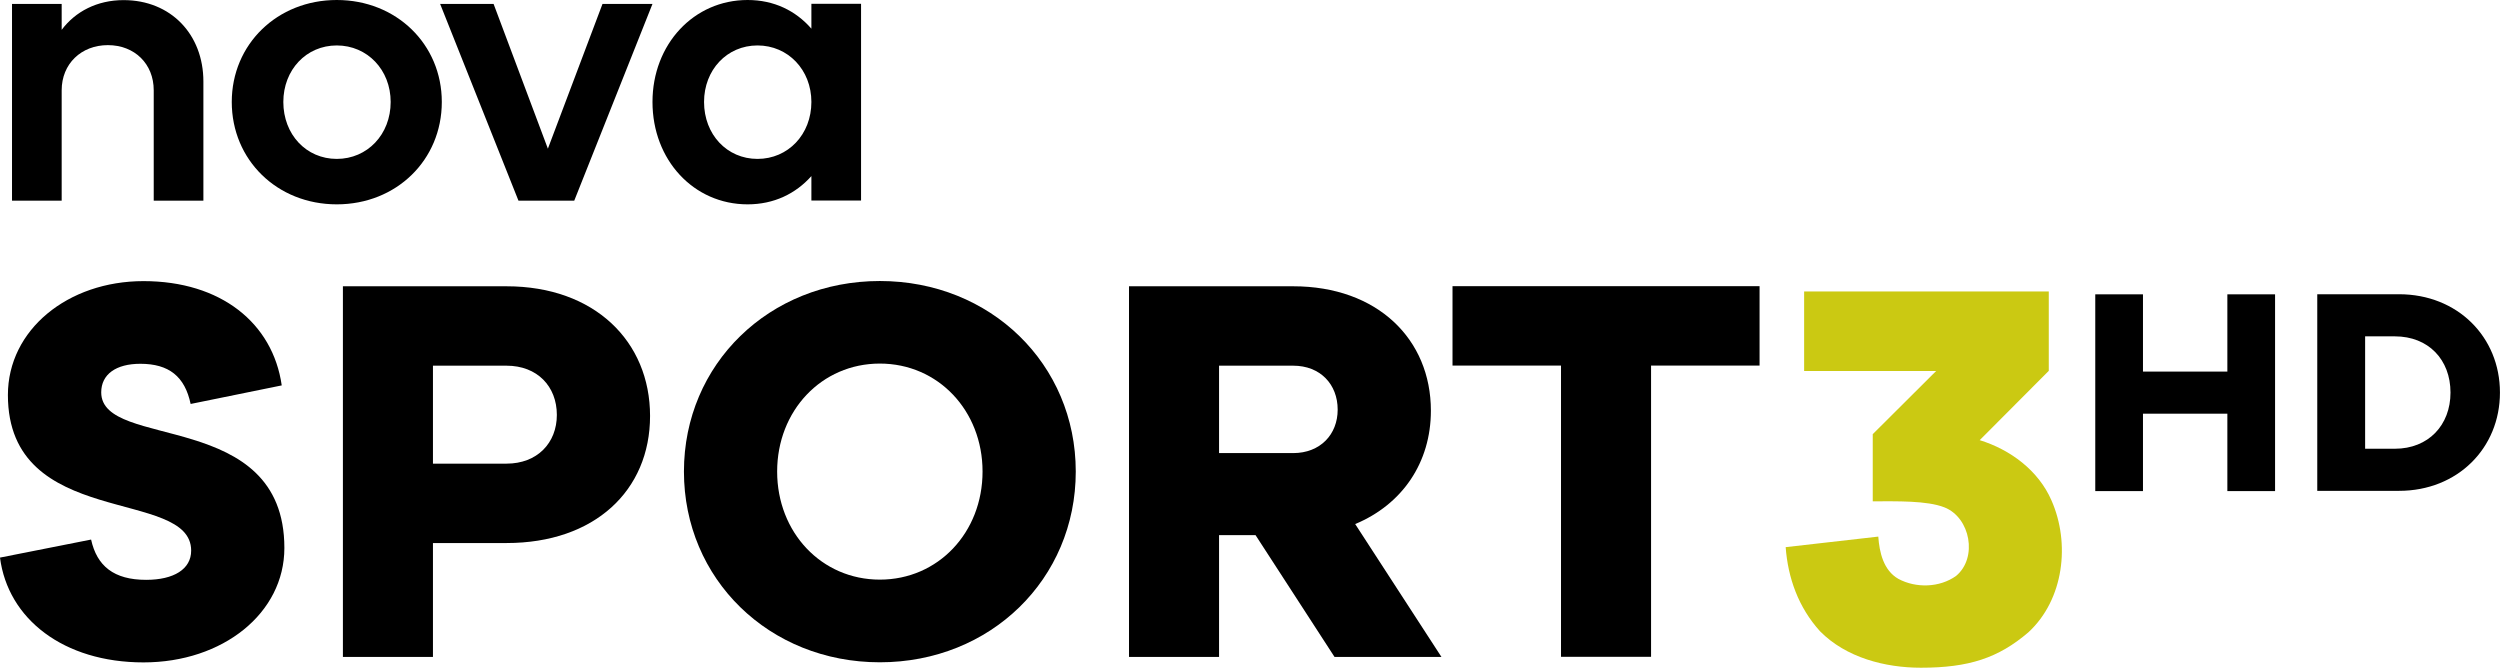
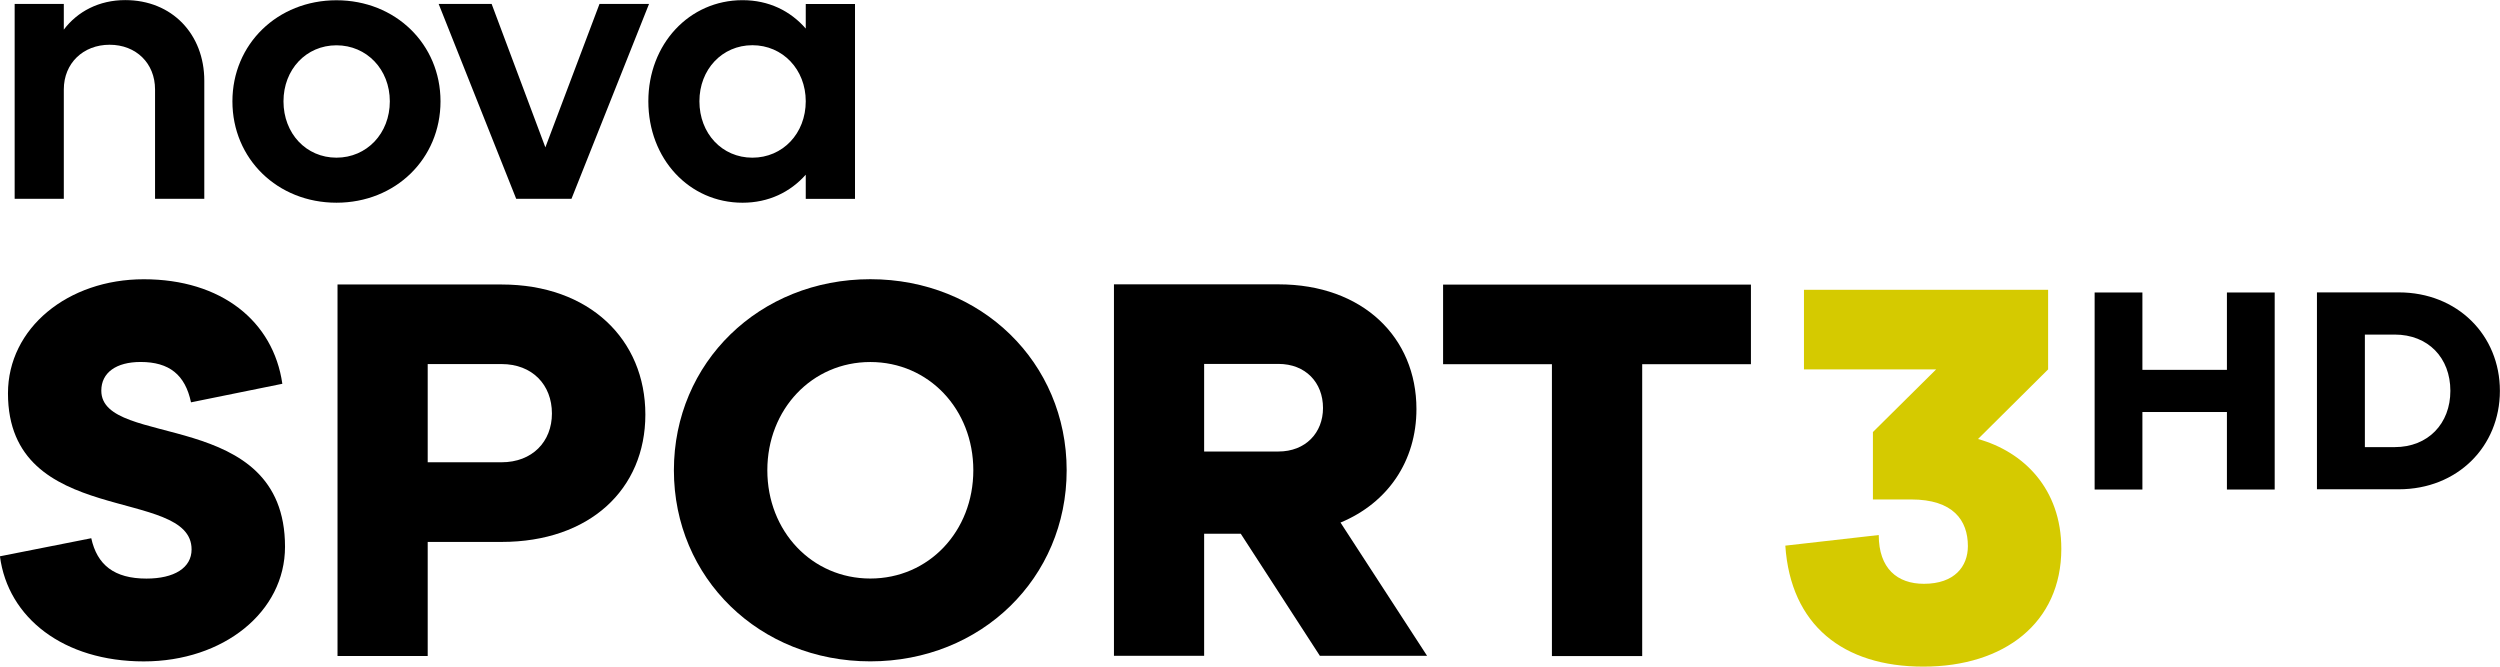
- <svg xmlns="http://www.w3.org/2000/svg" width="970.01pt" height="259.07pt" version="1.1" viewBox="0 0 970.01 259.07">
-   <g transform="matrix(2.0755 0 0 2.0755 101.25 261.97)">
-     <g transform="matrix(19.712 0 0 -19.712 -46.538 -125.49)">
-       <path d="m0 0h0.471v-0.246c0.13 0.174 0.337 0.282 0.587 0.282 0.449 0 0.757-0.326 0.757-0.772v-1.13h-0.471v1.047c0 0.25-0.181 0.428-0.435 0.428-0.253 0-0.438-0.178-0.438-0.428v-1.047h-0.471z" />
+ <svg xmlns="http://www.w3.org/2000/svg" width="970.23" height="258.62" version="1.1" viewBox="0 0 970.23 258.62" xml:space="preserve">
+   <defs>
+     <clipPath id="clipPath8594">
+       <path d="m227.85 608.8h19.059v18.68h-19.059z" />
+     </clipPath>
+     <clipPath id="clipPath8602">
+       <path d="m228.7 627.09h17.389v-10.856h-17.389z" />
+     </clipPath>
+     <clipPath id="clipPath8606">
+       <path d="m228.7 616.23h17.389v10.856h-17.389z" />
+     </clipPath>
+     <clipPath id="clipPath8610">
+       <path d="m227.51 627.09h18.577v-11.891h-18.577z" />
+     </clipPath>
+     <clipPath id="clipPath8614">
+       <path d="m237.61 627.09c-0.531-2e-3 -1.063-0.058-1.583-0.163-4.714-1.027-8.52-6.055-6.988-10.36 0 0 0.712-1.365 1.734 1.437 1.443 3.917 6.41 5.569 10.504 4.369 0.687-0.161 2.012-0.783 3.398-1.644 0.907-0.564 1.326-1.295 1.409-0.624-0.558 3.329-3.336 5.981-6.892 6.824-0.507 0.109-1.025 0.161-1.543 0.161h-0.039" />
+     </clipPath>
+     <mask id="mask8624" x="0" y="0" width="1" height="1" maskUnits="userSpaceOnUse" />
+     <linearGradient id="linearGradient8642" x2="1" gradientTransform="matrix(1.605 11.816 11.816 -1.605 236.8 615.24)" gradientUnits="userSpaceOnUse">
+       <stop offset="0" />
+       <stop stop-color="#fff" offset="1" />
+     </linearGradient>
+     <mask id="mask8644" x="0" y="0" width="1" height="1" maskUnits="userSpaceOnUse">
+       <g clip-path="url(#clipPath8602)" opacity=".8">
+         <g clip-path="url(#clipPath8606)">
+           <g clip-path="url(#clipPath8610)">
+             <g clip-path="url(#clipPath8614)">
+               <g mask="url(#mask8624)">
+                 <path d="m237.61 627.09c-0.531-2e-3 -1.063-0.058-1.583-0.163-4.714-1.027-8.52-6.055-6.988-10.36 0 0 0.712-1.365 1.734 1.437 1.443 3.917 6.41 5.569 10.504 4.369 0.687-0.161 2.012-0.783 3.398-1.644 0.907-0.564 1.326-1.295 1.409-0.624-0.558 3.329-3.336 5.981-6.892 6.824-0.507 0.109-1.025 0.161-1.543 0.161h-0.039" fill="url(#linearGradient8642)" />
+               </g>
+             </g>
+           </g>
+         </g>
+       </g>
+     </mask>
+     <clipPath id="clipPath8682">
+       <path d="m228.7 627.09h17.389v-10.856h-17.389z" />
+     </clipPath>
+     <linearGradient id="linearGradient8692" x2="1" gradientTransform="matrix(1.605 11.816 11.816 -1.605 236.8 615.24)" gradientUnits="userSpaceOnUse">
+       <stop stop-color="#fff" offset="0" />
+       <stop stop-color="#fff" offset="1" />
+     </linearGradient>
+     <clipPath id="clipPath8714">
+       <path d="m228.72 626.87h16.051v-14.912h-16.051z" />
+     </clipPath>
+     <clipPath id="clipPath8718">
+       <path d="m228.72 611.96h16.051v14.912h-16.051z" />
+     </clipPath>
+     <clipPath id="clipPath8722">
+       <path d="m228.61 626.93h16.272v-15.007h-16.272z" />
+     </clipPath>
+     <clipPath id="clipPath8726">
+       <path d="m237.44 626.87c-4.928-0.108-8.831-4.293-8.719-9.349 0.037-1.636 0.49-3.161 1.251-4.475 1.477-0.726 3.176-1.123 4.976-1.083 5.536 0.121 9.933 4.317 9.82 9.372-0.018 0.829-0.157 1.63-0.4 2.389-1.643 1.932-4.059 3.149-6.737 3.149-0.064 0-0.128-1e-3 -0.191-3e-3" />
+     </clipPath>
+     <mask id="mask8736" x="0" y="0" width="1" height="1" maskUnits="userSpaceOnUse" />
+     <linearGradient id="linearGradient8754" x2="1" gradientTransform="matrix(12.972 12.207 12.207 -12.972 229.89 613.14)" gradientUnits="userSpaceOnUse">
+       <stop offset="0" />
+       <stop stop-color="#fff" offset="1" />
+     </linearGradient>
+     <mask id="mask8756" x="0" y="0" width="1" height="1" maskUnits="userSpaceOnUse">
+       <g clip-path="url(#clipPath8714)" opacity=".8">
+         <g clip-path="url(#clipPath8718)">
+           <g clip-path="url(#clipPath8722)">
+             <g clip-path="url(#clipPath8726)">
+               <g mask="url(#mask8736)">
+                 <path d="m237.44 626.87c-4.928-0.108-8.831-4.293-8.719-9.349 0.037-1.636 0.49-3.161 1.251-4.475 1.477-0.726 3.176-1.123 4.976-1.083 5.536 0.121 9.933 4.317 9.82 9.372-0.018 0.829-0.157 1.63-0.4 2.389-1.643 1.932-4.059 3.149-6.737 3.149-0.064 0-0.128-1e-3 -0.191-3e-3" fill="url(#linearGradient8754)" />
+               </g>
+             </g>
+           </g>
+         </g>
+       </g>
+     </mask>
+     <clipPath id="clipPath8794">
+       <path d="m228.72 626.87h16.051v-14.912h-16.051z" />
+     </clipPath>
+     <linearGradient id="linearGradient8804" x2="1" gradientTransform="matrix(12.972 12.207 12.207 -12.972 229.89 613.14)" gradientUnits="userSpaceOnUse">
+       <stop stop-color="#fff" offset="0" />
+       <stop stop-color="#fff" offset="1" />
+     </linearGradient>
+   </defs>
+   <g transform="matrix(1.3333 0 0 -1.3333 -824.7 1829.6)">
+     <g transform="matrix(1.1836 0 0 1.1836 -113.57 -216.35)">
+       <path d="m640.99 1209.8c1.435-6.538 5.621-9.925 13.57-9.925 6.797 0 11.101 2.611 11.101 7.173 0 15.663-45.155 5.103-45.155 38.382 0 16.063 14.746 28.057 33.396 28.057 19.073 0 31.867-10.301 34.078-25.706l-22.46-4.562c-1.435 6.773-5.339 9.925-12.394 9.925-5.997 0-9.666-2.611-9.666-7.056 0-14.37 45.179-3.928 45.179-38.382 0-16.04-15.146-28.198-34.737-28.198-19.708 0-33.396 10.701-35.372 25.847z" />
+       <path d="m701.55 1272.2h40.334c21.66 0 35.372-13.57 35.372-31.985 0-18.391-13.711-31.326-35.372-31.326h-18.156v-28.057h-22.178zm40.334-43.721c7.573 0 12.394 5.08 12.394 11.994 0 7.056-4.821 12.159-12.394 12.159h-18.156v-24.153z" />
+       <path d="m832.58 1273.5c27.281 0 48.283-20.484 48.283-46.99 0-26.505-21.002-46.99-48.283-46.99s-48.307 20.484-48.307 46.99c0 26.505 21.025 46.99 48.307 46.99m0-73.612c14.37 0 25.329 11.618 25.329 26.623s-10.96 26.623-25.329 26.623c-14.346 0-25.329-11.618-25.329-26.623s10.983-26.623 25.329-26.623" />
+       <path d="m923.68 1210.9h-9.008v-30.009h-22.178v91.345h40.452c20.743 0 33.937-13.053 33.937-30.668 0-12.794-7.056-23.095-18.674-27.916l21.284-32.761h-26.364zm9.266 20.226c6.656 0 10.96 4.586 10.96 10.701 0 6.279-4.304 10.842-10.96 10.842h-18.274v-21.543z" />
+       <path d="m1000.2 1252.6h-26.764v19.567h75.706v-19.567h-26.74v-71.778h-22.201z" />
+       <path d="m622.15 1341.2h12.088v-6.326c3.363 4.468 8.678 7.267 15.099 7.267 11.524 0 19.45-8.396 19.45-19.826v-29.045h-12.112v26.905c0 6.42-4.657 10.983-11.171 10.983s-11.265-4.563-11.265-10.983v-26.905h-12.088z" />
+       <path d="m701.29 1342.1c14.511 0 25.588-10.795 25.588-24.859 0-14.134-11.077-24.929-25.588-24.929s-25.588 10.795-25.588 24.929c0 14.064 11.077 24.859 25.588 24.859m0-38.711c7.455 0 13.123 5.95 13.123 13.852 0 7.832-5.668 13.782-13.123 13.782s-13.029-5.95-13.029-13.782c0-7.902 5.574-13.852 13.029-13.852" />
+       <path d="m726.42 1341.2h13.029l13.217-35.278 13.311 35.278h12.182l-19.073-47.93h-13.594z" />
+       <path d="m816.7 1299.2c-3.81-4.28-9.125-6.891-15.546-6.891-13.123 0-23.166 10.795-23.166 24.953 0 14.04 10.042 24.859 23.166 24.859 6.42 0 11.736-2.611 15.546-6.985v6.044h12.112v-47.93h-12.112zm-13.123 4.186c7.455 0 13.123 5.95 13.123 13.876 0 7.808-5.668 13.782-13.123 13.782-7.455 0-13.029-5.974-13.029-13.782 0-7.926 5.574-13.876 13.029-13.876" />
    </g>
-     <g transform="matrix(19.712 0 0 -19.712 14.177 -96.514)">
-       <path d="m0 0c0.29 0 0.511 0.232 0.511 0.54 0 0.304-0.221 0.536-0.511 0.536s-0.507-0.232-0.507-0.536c0-0.308 0.217-0.54 0.507-0.54m0 1.507c0.565 0 0.996-0.42 0.996-0.967 0-0.551-0.431-0.971-0.996-0.971s-0.996 0.42-0.996 0.971c0 0.547 0.431 0.967 0.996 0.967" />
+     <path d="m1165.4 1216.5c0-9.743 5.4-14.197 13.139-14.197 8.963 0 12.805 5.094 12.805 10.968 0 7.544-4.315 13.584-16.507 13.584h-11.135v19.625l18.4 18.233h-38.47v23.16h71.067v-23.16l-20.404-20.265c13.278-3.702 24.246-14.503 24.246-31.957 0-21.49-16.535-34.295-40.168-34.295-23.327 0-38.61 12.053-40.168 35.214z" fill="#d5ca00" />
+     <g clip-path="url(#clipPath8594)">
+       <g mask="url(#mask8644)">
+         <g clip-path="url(#clipPath8682)" opacity=".8">
+           <path d="m237.61 627.09c-0.531-2e-3 -1.063-0.058-1.583-0.163-3.97-0.865-7.295-4.567-7.332-8.285v-0.128c8e-3 -0.655 0.117-1.309 0.344-1.947 0 0 0.712-1.365 1.734 1.437 1.443 3.917 6.41 5.569 10.504 4.369 0.687-0.161 2.012-0.783 3.398-1.644 0.907-0.564 1.326-1.295 1.409-0.624-0.558 3.329-3.336 5.981-6.892 6.824-0.498 0.107-1.005 0.159-1.513 0.161z" fill="url(#linearGradient8692)" />
+         </g>
+       </g>
+       <g mask="url(#mask8756)">
+         <g clip-path="url(#clipPath8794)" opacity=".8">
+           <path d="m237.57 626.87c-0.042 0-0.085-1e-3 -0.127-2e-3 -4.825-0.106-8.668-4.121-8.721-9.035v-0.204c0-0.036 1e-3 -0.073 2e-3 -0.11 0.037-1.636 0.49-3.161 1.251-4.475 1.41-0.693 3.021-1.086 4.73-1.086h1e-3c0.082 0 0.163 1e-3 0.245 3e-3 5.443 0.119 9.783 4.176 9.822 9.116v0.139c0 0.039-1e-3 0.078-2e-3 0.117-0.018 0.829-0.157 1.63-0.4 2.389-1.63 1.916-4.019 3.128-6.672 3.148z" fill="url(#linearGradient8804)" />
+         </g>
+       </g>
    </g>
-     <g transform="matrix(19.712 0 0 -19.712 33.495 -125.49)">
-       <path d="m0 0h0.507l0.515-1.373 0.518 1.373h0.474l-0.742-1.866h-0.529z" />
-     </g>
-     <g transform="matrix(19.712 0 0 -19.712 92.829 -96.514)">
-       <path d="m0 0c0.29 0 0.511 0.232 0.511 0.54 0 0.304-0.221 0.536-0.511 0.536s-0.507-0.232-0.507-0.536c0-0.308 0.217-0.54 0.507-0.54m0.511-0.163c-0.149-0.167-0.355-0.268-0.605-0.268-0.511 0-0.902 0.42-0.902 0.971 0 0.547 0.391 0.967 0.902 0.967 0.25 0 0.456-0.101 0.605-0.272v0.236h0.471v-1.866h-0.471z" />
-     </g>
-     <g transform="matrix(19.712 0 0 -19.712 -31.753 -25.352)">
-       <path d="m0 0c0.055-0.251 0.216-0.382 0.522-0.382 0.262 0 0.427 0.101 0.427 0.277 0 0.602-1.738 0.195-1.738 1.476 0 0.618 0.568 1.08 1.286 1.08 0.733 0 1.226-0.397 1.311-0.989l-0.864-0.176c-0.055 0.261-0.206 0.381-0.477 0.381-0.231 0-0.371-0.1-0.371-0.271 0-0.552 1.737-0.15 1.737-1.476 0-0.618-0.583-1.085-1.336-1.085-0.758 0-1.286 0.412-1.361 0.994z" />
-     </g>
-     <g transform="matrix(19.712 0 0 -19.712 45.914 -39.545)">
-       <path d="m0 0c0.291 0 0.477 0.196 0.477 0.462 0 0.271-0.186 0.467-0.477 0.467h-0.698v-0.929zm-1.552 1.682h1.552c0.834 0 1.361-0.522 1.361-1.23s-0.527-1.205-1.361-1.205h-0.698v-1.08h-0.854z" />
-     </g>
-     <g transform="matrix(19.712 0 0 -19.712 115.7 -17.862)">
-       <path d="m0 0c0.553 0 0.974 0.447 0.974 1.025 0 0.577-0.421 1.024-0.974 1.024s-0.974-0.447-0.974-1.024c0-0.578 0.421-1.025 0.974-1.025m0 2.832c1.05 0 1.858-0.788 1.858-1.807 0-1.02-0.808-1.809-1.858-1.809s-1.858 0.789-1.858 1.809c0 1.019 0.808 1.807 1.858 1.807" />
-     </g>
-     <g transform="matrix(19.712 0 0 -19.712 192.97 -41.517)">
-       <path d="m0 0c0.256 0 0.422 0.176 0.422 0.412 0 0.241-0.166 0.417-0.422 0.417h-0.703v-0.829zm-0.357-0.778h-0.346v-1.155h-0.854v3.515h1.557c0.799 0 1.306-0.502 1.306-1.18 0-0.492-0.271-0.889-0.718-1.075l0.818-1.26h-1.014z" />
-     </g>
-     <g transform="matrix(19.712 0 0 -19.712 243.04 -57.878)">
-       <path d="m0 0h-1.029v0.753h2.912v-0.753h-1.029v-2.762h-0.854z" />
+     <g transform="matrix(4.6258 0 0 -4.6258 611.85 1369.9)">
+       <path d="m133.25 17.9h3.006v4.868h5.318v-4.868h3.006v12.399h-3.006v-4.878h-5.318v4.878h-3.006z" />
+       <path d="m152.13 27.63c2.111 0 3.505-1.486 3.505-3.541 0-2.075-1.395-3.541-3.505-3.541h-1.875v7.082zm-4.891-9.736h5.153c3.687 0 6.359 2.693 6.359 6.195s-2.672 6.194-6.359 6.194h-5.153z" />
    </g>
  </g>
-   <g transform="matrix(2.0582 0 0 2.0582 -81.983 -84.517)">
-     <path d="m379.94 96.01h46.12v14.96l-13.02 13.07c5.77 1.79 11.06 5.7 13.52 11.34 3.59 8.11 2.35 18.71-4.34 24.88-5.672 4.86-11.251 6.68-20.27 6.68-6.716 0-14.08-1.88-19.01-6.87-4.101-4.53-6.05-10.09-6.48-15.86l17.46-1.99c0.21 2.98 0.98 6.37 3.79 7.97 3.32 1.79 7.79 1.66 10.88-0.56 4.09-3.4 2.71-10.98-2.2-12.92-3.309-1.304-9.035-1.14-13.515-1.14v-12.66l11.955-11.91h-24.89z" fill="#cbc912" />
-   </g>
-   <g transform="matrix(6.1573 0 0 6.1573 -7.4878 3.9867)">
-     <path d="m133.25 17.9h3.006v4.868h5.318v-4.868h3.006v12.399h-3.006v-4.878h-5.318v4.878h-3.006z" />
-     <path d="m152.13 27.63c2.111 0 3.505-1.486 3.505-3.541 0-2.075-1.395-3.541-3.505-3.541h-1.875v7.082zm-4.891-9.736h5.153c3.687 0 6.359 2.693 6.359 6.195s-2.672 6.194-6.359 6.194h-5.153z" />
-   </g>
</svg>
